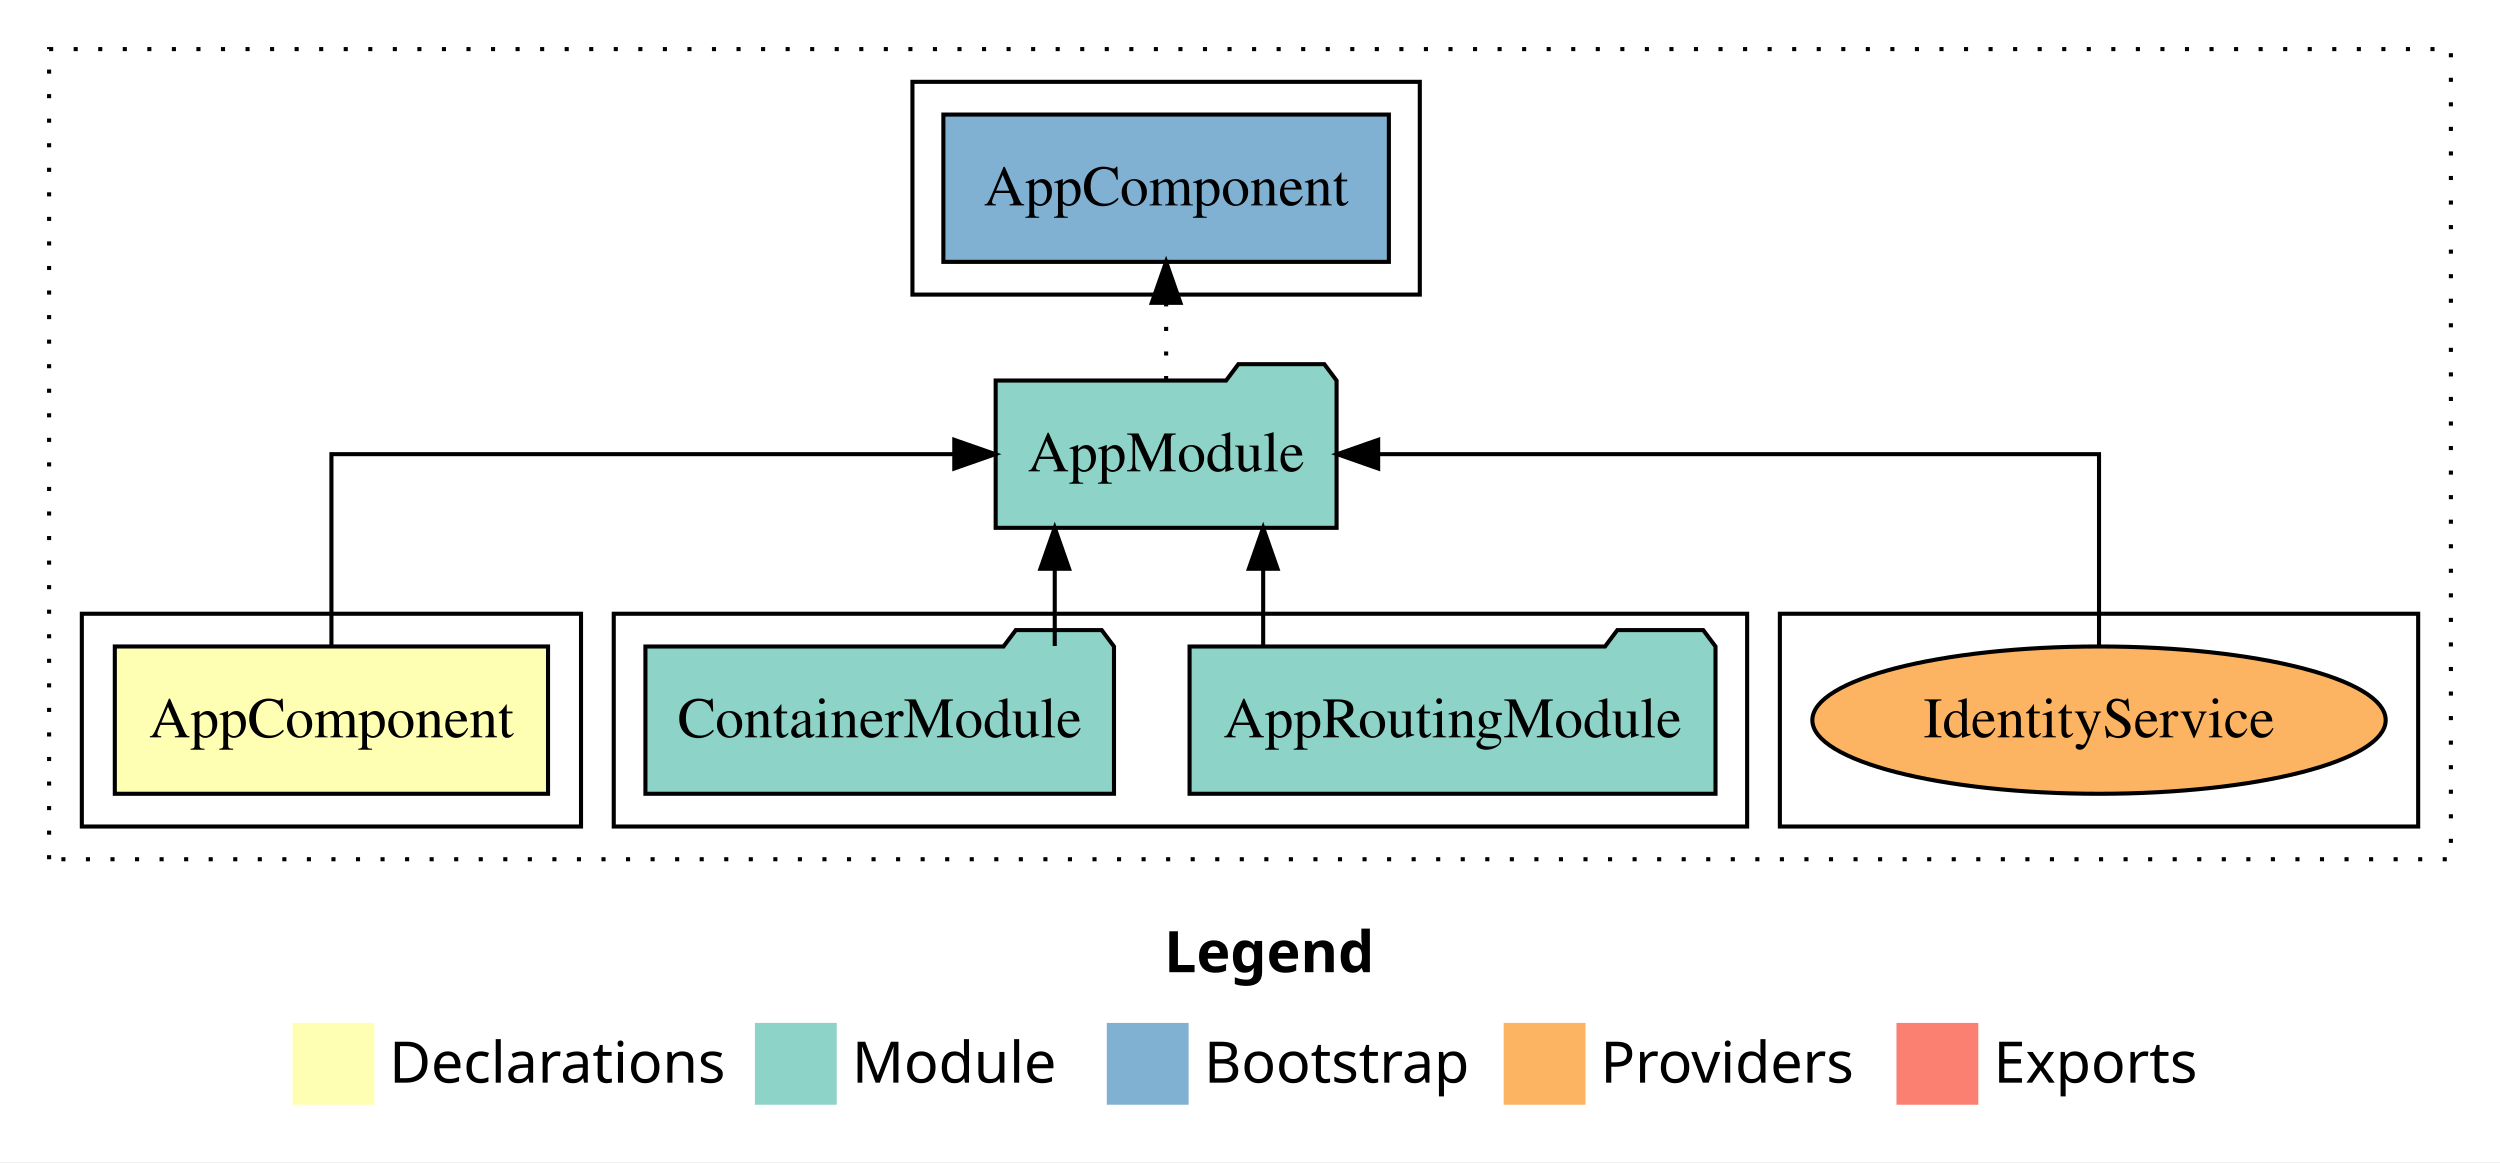
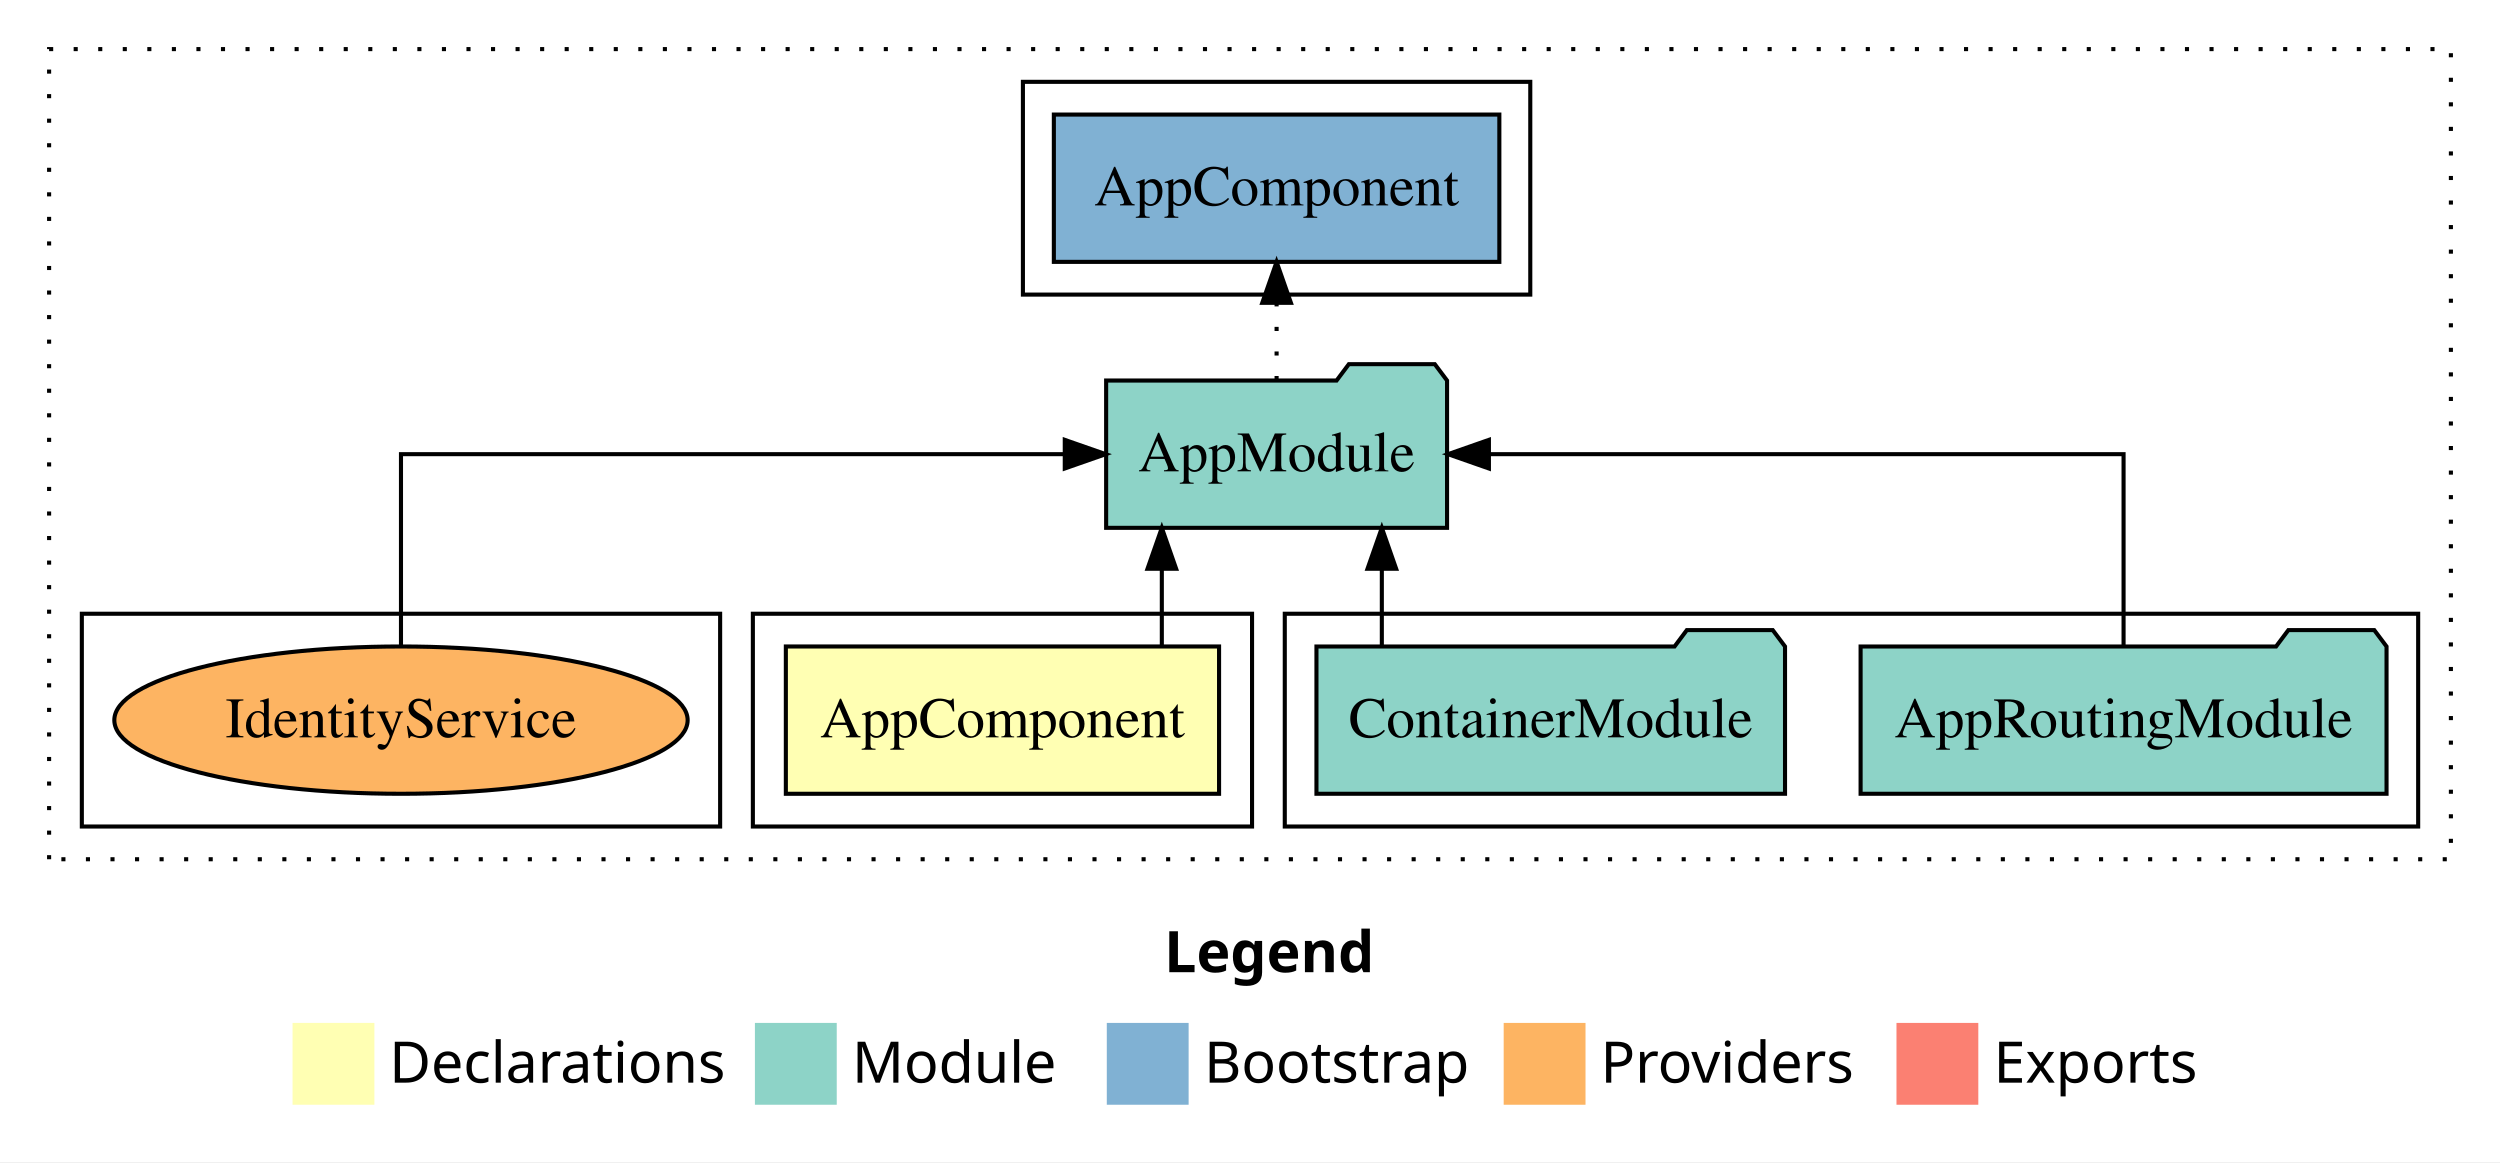
<svg xmlns="http://www.w3.org/2000/svg" width="611pt" height="284pt" viewBox="0.00 0.00 611.00 284.00">
  <g id="graph0" class="graph" transform="scale(1 1) rotate(0) translate(4 280)">
    <polygon fill="white" stroke="transparent" points="-4,4 -4,-280 607,-280 607,4 -4,4" />
    <text text-anchor="start" x="280.51" y="-42.4" font-family="sans-serif" font-weight="bold" font-size="14.00">Legend</text>
    <polygon fill="#ffffb3" stroke="transparent" points="67.5,-10 67.5,-30 87.5,-30 87.5,-10 67.5,-10" />
    <text text-anchor="start" x="91.13" y="-15.4" font-family="sans-serif" font-size="14.00">  Declarations</text>
    <polygon fill="#8dd3c7" stroke="transparent" points="180.5,-10 180.5,-30 200.5,-30 200.5,-10 180.5,-10" />
    <text text-anchor="start" x="204.23" y="-15.4" font-family="sans-serif" font-size="14.00">  Module</text>
    <polygon fill="#80b1d3" stroke="transparent" points="266.5,-10 266.5,-30 286.5,-30 286.5,-10 266.5,-10" />
    <text text-anchor="start" x="290.28" y="-15.4" font-family="sans-serif" font-size="14.00">  Bootstrap</text>
    <polygon fill="#fdb462" stroke="transparent" points="363.5,-10 363.5,-30 383.5,-30 383.5,-10 363.5,-10" />
    <text text-anchor="start" x="387.17" y="-15.4" font-family="sans-serif" font-size="14.00">  Providers</text>
    <polygon fill="#fb8072" stroke="transparent" points="459.5,-10 459.5,-30 479.5,-30 479.5,-10 459.5,-10" />
    <text text-anchor="start" x="483.23" y="-15.4" font-family="sans-serif" font-size="14.00">  Exports</text>
    <g id="clust1" class="cluster">
      <polygon fill="none" stroke="black" stroke-dasharray="1,5" points="8,-70 8,-268 595,-268 595,-70 8,-70" />
    </g>
-     <g id="clust7" class="cluster">
-       <polygon fill="none" stroke="black" points="431,-78 431,-130 587,-130 587,-78 431,-78" />
+     <g id="clust4" class="cluster">
+       <polygon fill="none" stroke="black" points="310,-78 310,-130 587,-130 587,-78 310,-78" />
    </g>
-     <g id="clust4" class="cluster">
-       <polygon fill="none" stroke="black" points="146,-78 146,-130 423,-130 423,-78 146,-78" />
+     <g id="clust6" class="cluster">
+       <polygon fill="none" stroke="black" points="246,-208 246,-260 370,-260 370,-208 246,-208" />
    </g>
    <g id="clust2" class="cluster">
-       <polygon fill="none" stroke="black" points="16,-78 16,-130 138,-130 138,-78 16,-78" />
+       <polygon fill="none" stroke="black" points="180,-78 180,-130 302,-130 302,-78 180,-78" />
    </g>
-     <g id="clust6" class="cluster">
-       <polygon fill="none" stroke="black" points="219,-208 219,-260 343,-260 343,-208 219,-208" />
+     <g id="clust7" class="cluster">
+       <polygon fill="none" stroke="black" points="16,-78 16,-130 172,-130 172,-78 16,-78" />
    </g>
    <g id="node1" class="node">
-       <polygon fill="#ffffb3" stroke="black" points="129.94,-122 24.06,-122 24.06,-86 129.94,-86 129.94,-122" />
-       <text text-anchor="middle" x="77" y="-99.8" font-family="Times,serif" font-size="14.00">AppComponent</text>
+       <polygon fill="#ffffb3" stroke="black" points="293.94,-122 188.06,-122 188.06,-86 293.94,-86 293.94,-122" />
+       <text text-anchor="middle" x="241" y="-99.8" font-family="Times,serif" font-size="14.00">AppComponent</text>
    </g>
    <g id="node2" class="node">
-       <polygon fill="#8dd3c7" stroke="black" points="322.66,-187 319.66,-191 298.66,-191 295.66,-187 239.34,-187 239.34,-151 322.66,-151 322.66,-187" />
-       <text text-anchor="middle" x="281" y="-164.8" font-family="Times,serif" font-size="14.00">AppModule</text>
+       <polygon fill="#8dd3c7" stroke="black" points="349.66,-187 346.66,-191 325.66,-191 322.66,-187 266.34,-187 266.34,-151 349.66,-151 349.66,-187" />
+       <text text-anchor="middle" x="308" y="-164.8" font-family="Times,serif" font-size="14.00">AppModule</text>
    </g>
    <g id="edge1" class="edge">
-       <path fill="none" stroke="black" d="M77,-122.11C77,-141.34 77,-169 77,-169 77,-169 229.23,-169 229.23,-169" />
-       <polygon fill="black" stroke="black" points="229.23,-172.5 239.23,-169 229.23,-165.5 229.23,-172.5" />
+       <path fill="none" stroke="black" d="M279.95,-122.11C279.95,-122.11 279.95,-140.99 279.95,-140.99" />
+       <polygon fill="black" stroke="black" points="276.45,-140.99 279.95,-150.99 283.45,-140.99 276.45,-140.99" />
    </g>
    <g id="node5" class="node">
-       <polygon fill="#80b1d3" stroke="black" points="335.44,-252 226.56,-252 226.56,-216 335.44,-216 335.44,-252" />
-       <text text-anchor="middle" x="281" y="-229.8" font-family="Times,serif" font-size="14.00">AppComponent </text>
+       <polygon fill="#80b1d3" stroke="black" points="362.44,-252 253.56,-252 253.56,-216 362.44,-216 362.44,-252" />
+       <text text-anchor="middle" x="308" y="-229.8" font-family="Times,serif" font-size="14.00">AppComponent </text>
    </g>
    <g id="edge4" class="edge">
-       <path fill="none" stroke="black" stroke-dasharray="1,5" d="M281,-187.11C281,-187.11 281,-205.99 281,-205.99" />
-       <polygon fill="black" stroke="black" points="277.5,-205.99 281,-215.99 284.5,-205.99 277.5,-205.99" />
+       <path fill="none" stroke="black" stroke-dasharray="1,5" d="M308,-187.11C308,-187.11 308,-205.99 308,-205.99" />
+       <polygon fill="black" stroke="black" points="304.5,-205.99 308,-215.99 311.5,-205.99 304.5,-205.99" />
    </g>
    <g id="node3" class="node">
-       <polygon fill="#8dd3c7" stroke="black" points="415.27,-122 412.27,-126 391.27,-126 388.27,-122 286.73,-122 286.73,-86 415.27,-86 415.27,-122" />
-       <text text-anchor="middle" x="351" y="-99.8" font-family="Times,serif" font-size="14.00">AppRoutingModule</text>
+       <polygon fill="#8dd3c7" stroke="black" points="579.27,-122 576.27,-126 555.27,-126 552.27,-122 450.73,-122 450.73,-86 579.27,-86 579.27,-122" />
+       <text text-anchor="middle" x="515" y="-99.8" font-family="Times,serif" font-size="14.00">AppRoutingModule</text>
    </g>
    <g id="edge2" class="edge">
-       <path fill="none" stroke="black" d="M304.72,-122.11C304.72,-122.11 304.72,-140.99 304.72,-140.99" />
-       <polygon fill="black" stroke="black" points="301.22,-140.99 304.72,-150.99 308.22,-140.99 301.22,-140.99" />
+       <path fill="none" stroke="black" d="M515,-122.11C515,-141.34 515,-169 515,-169 515,-169 359.89,-169 359.89,-169" />
+       <polygon fill="black" stroke="black" points="359.89,-165.5 349.89,-169 359.89,-172.5 359.89,-165.5" />
    </g>
    <g id="node4" class="node">
-       <polygon fill="#8dd3c7" stroke="black" points="268.26,-122 265.26,-126 244.26,-126 241.26,-122 153.74,-122 153.74,-86 268.26,-86 268.26,-122" />
-       <text text-anchor="middle" x="211" y="-99.8" font-family="Times,serif" font-size="14.00">ContainerModule</text>
+       <polygon fill="#8dd3c7" stroke="black" points="432.26,-122 429.26,-126 408.26,-126 405.26,-122 317.74,-122 317.74,-86 432.26,-86 432.26,-122" />
+       <text text-anchor="middle" x="375" y="-99.8" font-family="Times,serif" font-size="14.00">ContainerModule</text>
    </g>
    <g id="edge3" class="edge">
-       <path fill="none" stroke="black" d="M253.78,-122.11C253.78,-122.11 253.78,-140.99 253.78,-140.99" />
-       <polygon fill="black" stroke="black" points="250.28,-140.99 253.78,-150.99 257.28,-140.99 250.28,-140.99" />
+       <path fill="none" stroke="black" d="M333.72,-122.11C333.72,-122.11 333.72,-140.99 333.72,-140.99" />
+       <polygon fill="black" stroke="black" points="330.22,-140.99 333.72,-150.99 337.22,-140.99 330.22,-140.99" />
    </g>
    <g id="node6" class="node">
-       <ellipse fill="#fdb462" stroke="black" cx="509" cy="-104" rx="70.06" ry="18" />
-       <text text-anchor="middle" x="509" y="-99.8" font-family="Times,serif" font-size="14.00">IdentityService</text>
+       <ellipse fill="#fdb462" stroke="black" cx="94" cy="-104" rx="70.06" ry="18" />
+       <text text-anchor="middle" x="94" y="-99.8" font-family="Times,serif" font-size="14.00">IdentityService</text>
    </g>
    <g id="edge5" class="edge">
-       <path fill="none" stroke="black" d="M509,-122.11C509,-141.34 509,-169 509,-169 509,-169 332.82,-169 332.82,-169" />
-       <polygon fill="black" stroke="black" points="332.82,-165.5 322.82,-169 332.82,-172.5 332.82,-165.5" />
+       <path fill="none" stroke="black" d="M94,-122.11C94,-141.34 94,-169 94,-169 94,-169 256.23,-169 256.23,-169" />
+       <polygon fill="black" stroke="black" points="256.23,-172.5 266.23,-169 256.23,-165.5 256.23,-172.5" />
    </g>
  </g>
</svg>
